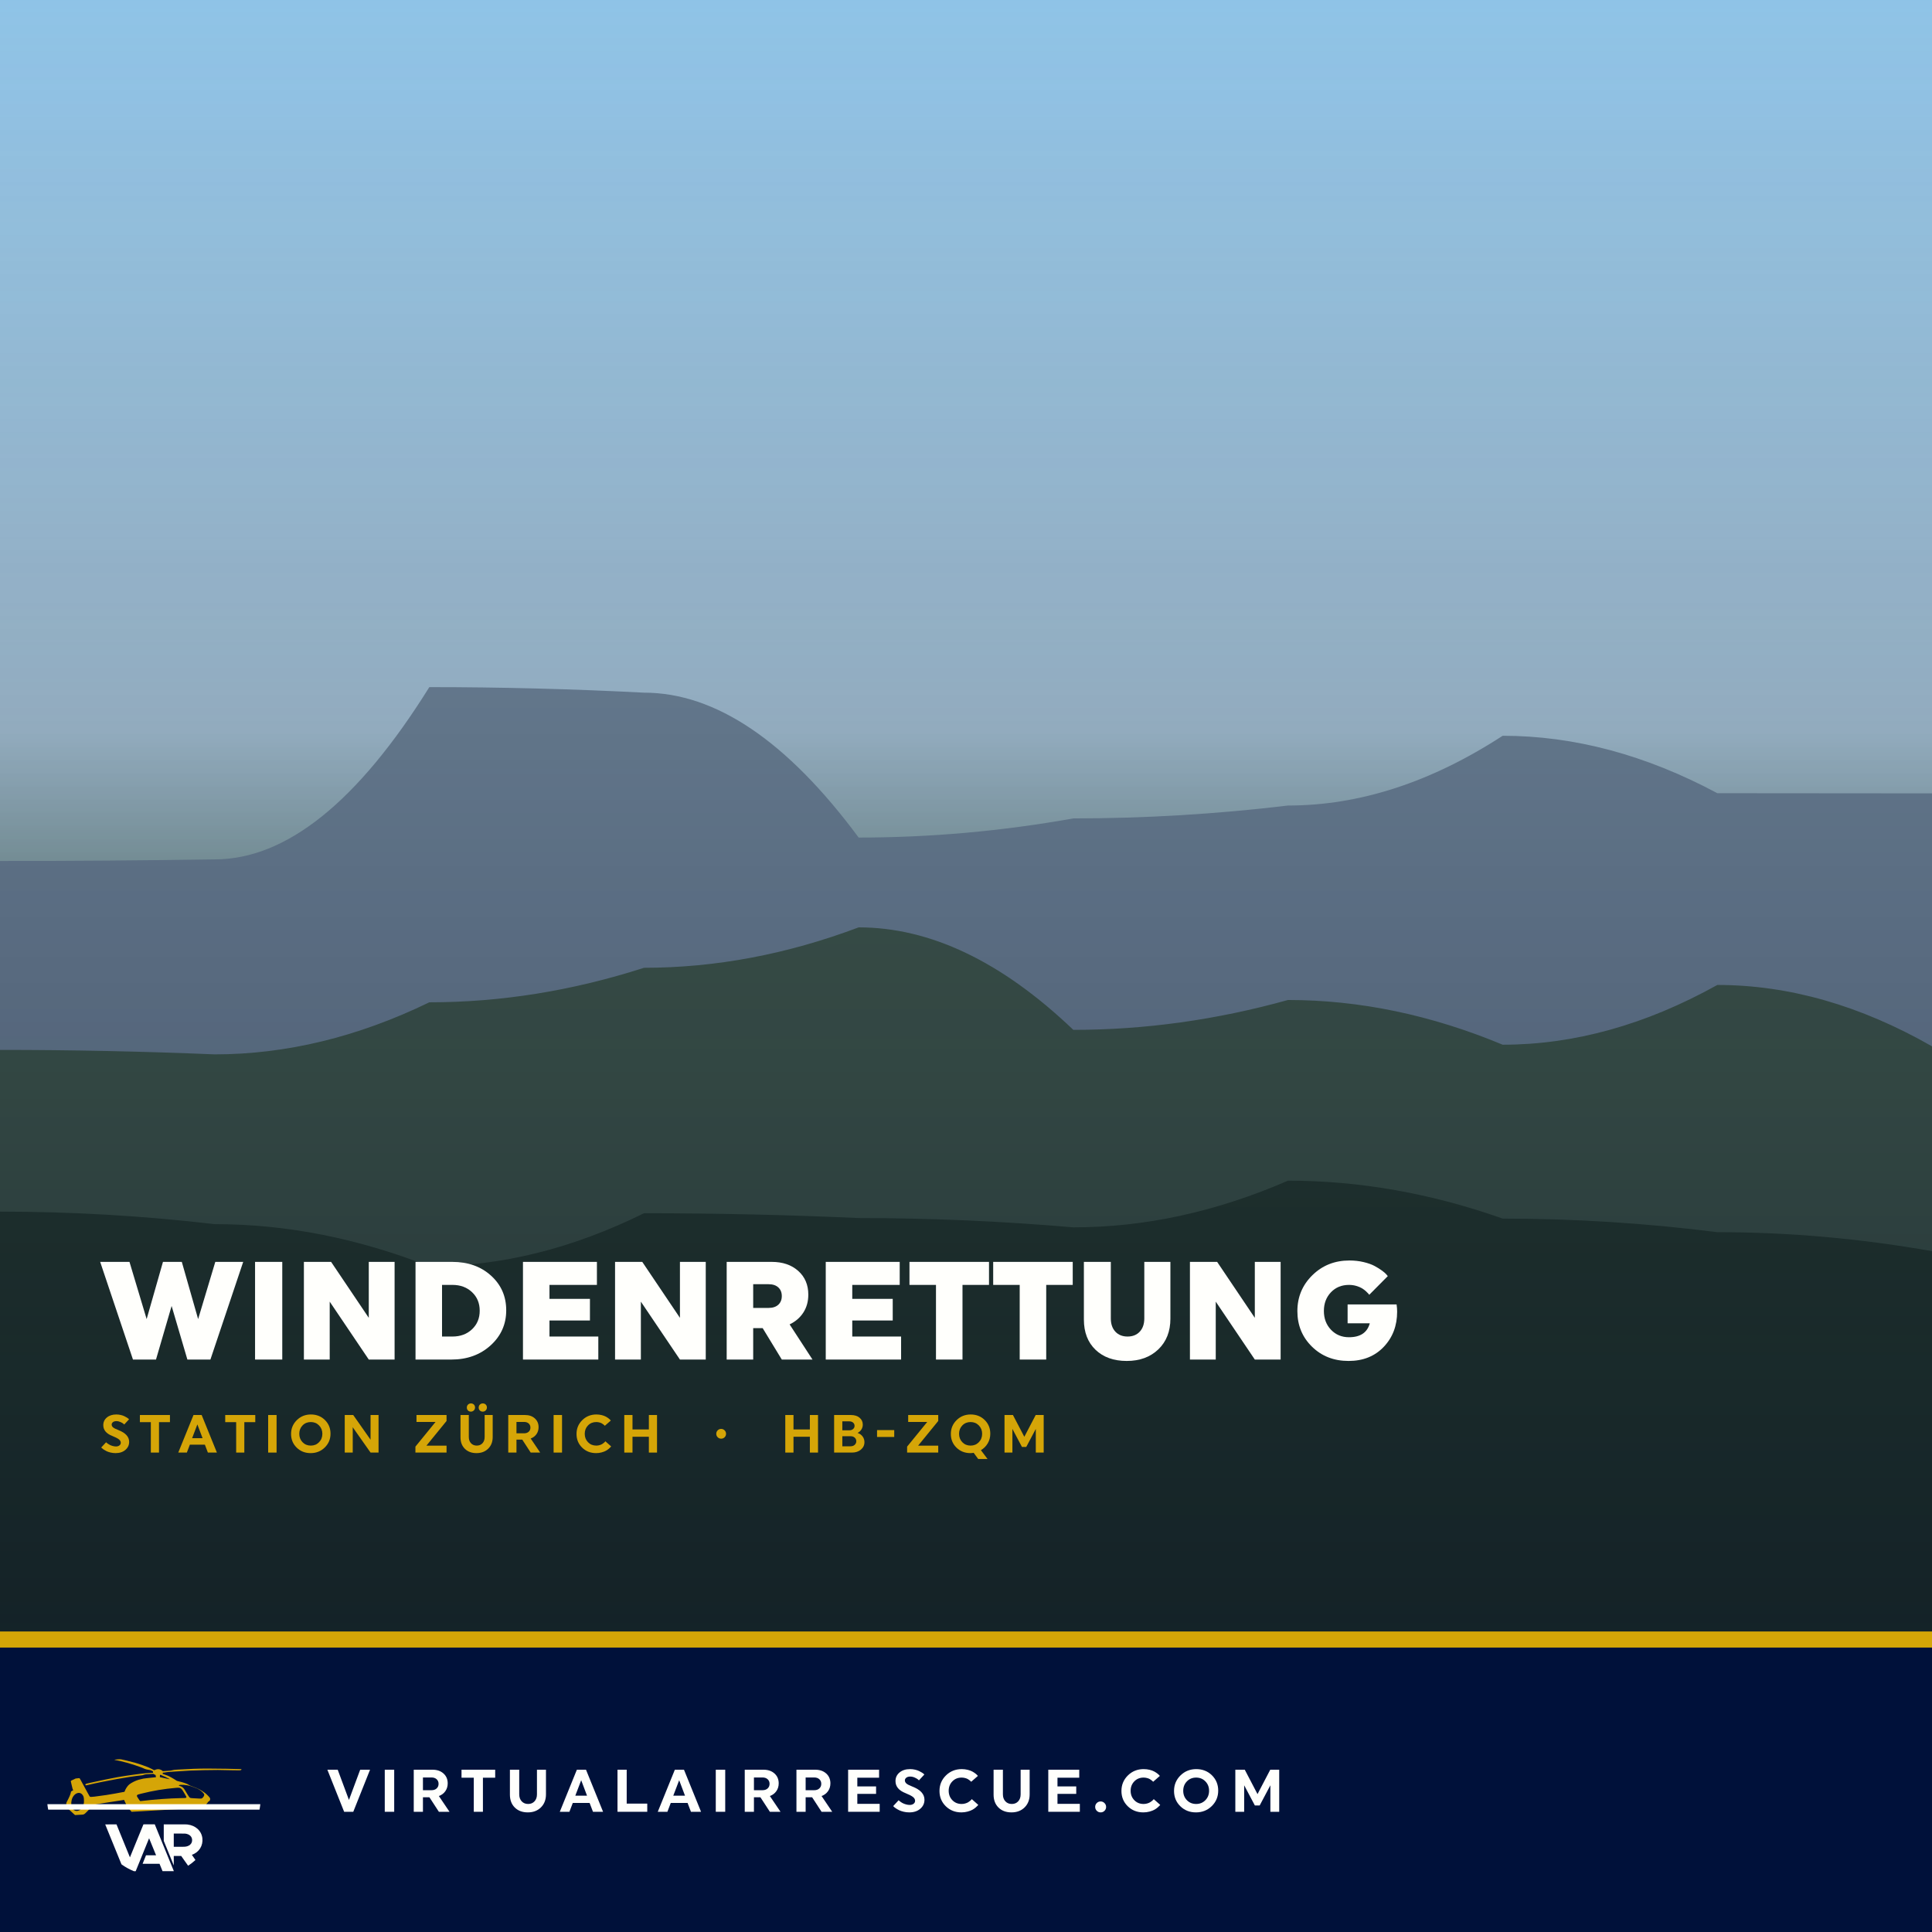
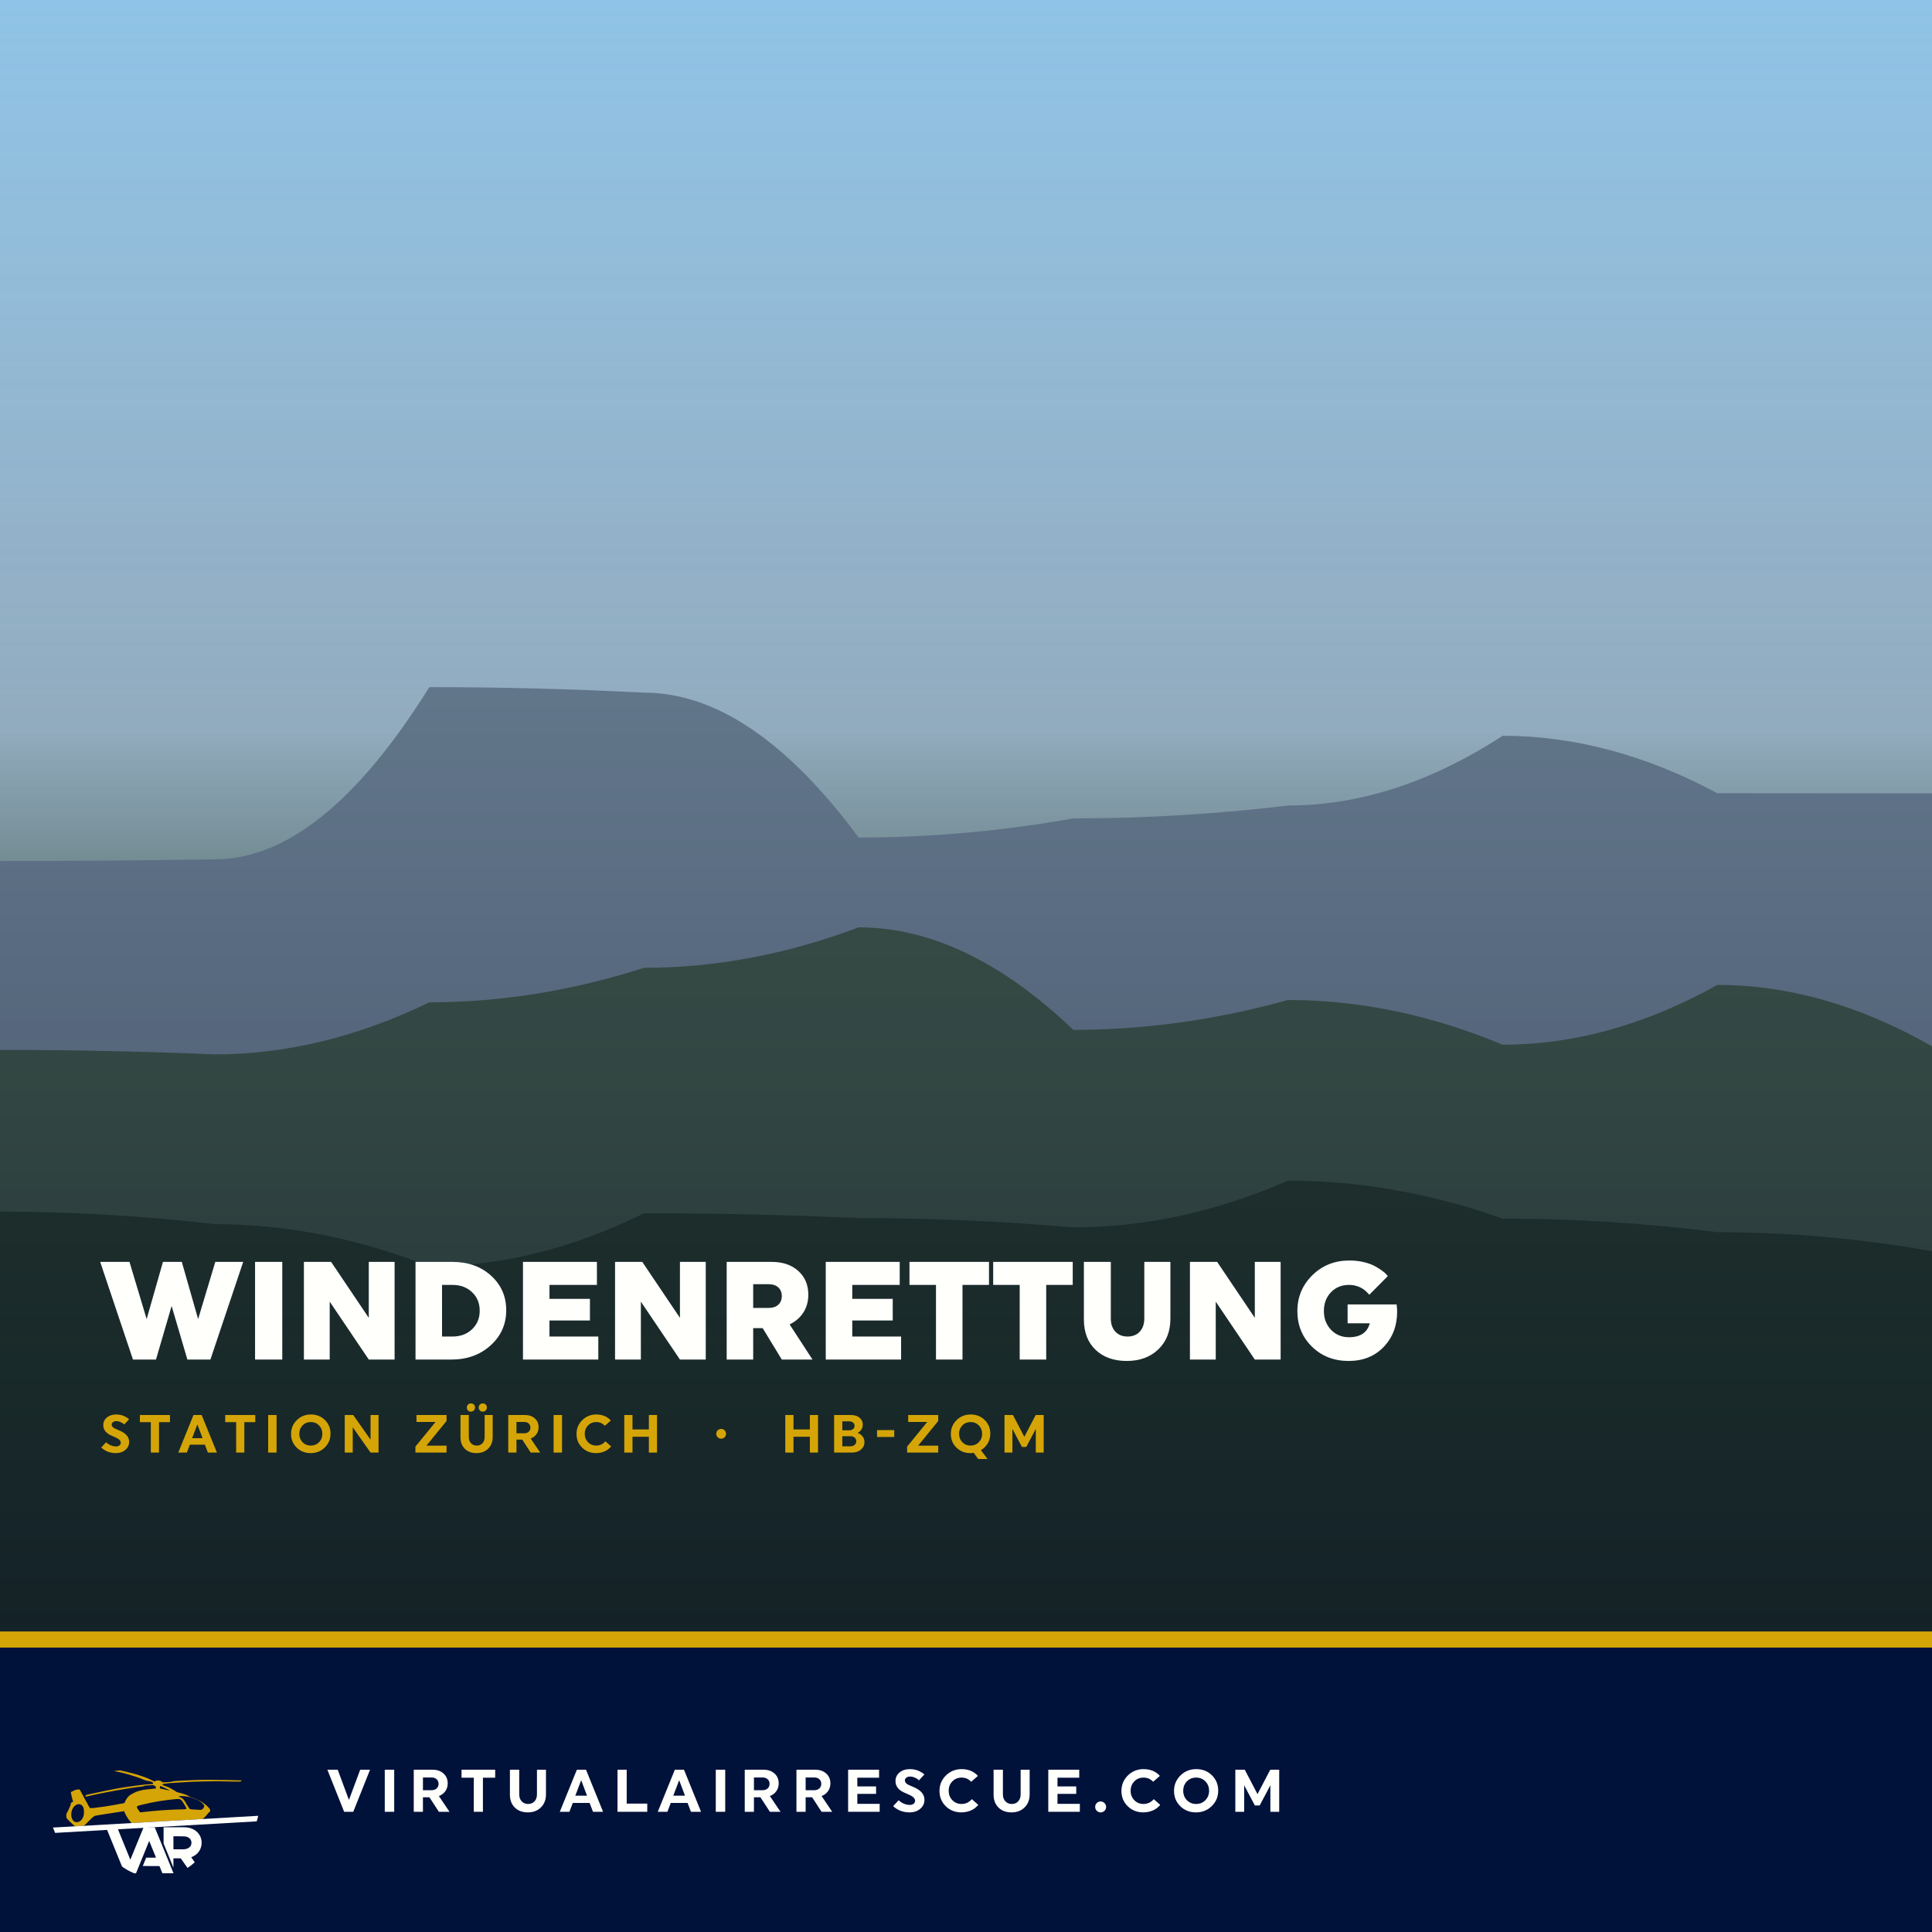
<svg xmlns="http://www.w3.org/2000/svg" viewBox="0 0 1080 1080" width="1080" height="1080">
  <defs>
    <linearGradient id="sc4" x1="0" y1="0" x2="0" y2="1">
      <stop offset="0%" stop-color="#8FC4E8" />
      <stop offset="38%" stop-color="#BBD9EC" />
      <stop offset="58%" stop-color="#5F7F63" />
      <stop offset="78%" stop-color="#3C5A45" />
      <stop offset="100%" stop-color="#243A2C" />
    </linearGradient>
  </defs>
  <rect width="1080" height="1080" fill="url(#sc4)" />
  <path d="M0,1080 L0,481.3 Q60.0,481.3 120.0,480.4 Q180.0,480.4 240.0,384.1 Q300.0,384.1 360.0,387.2 Q420.0,387.2 480.0,468.2 Q540.0,468.2 600.0,457.5 Q660.0,457.5 720.0,450.3 Q780.0,450.3 840.0,411.3 Q900.0,411.3 960.0,443.4 Q1020.0,443.4 1080.0,443.5 L1080,1080 Z" fill="#7C93A8" />
  <path d="M0,1080 L0,586.9 Q60.0,586.9 120.0,589.4 Q180.0,589.4 240.0,560.3 Q300.0,560.3 360.0,541.0 Q420.0,541.0 480.0,518.4 Q540.0,518.4 600.0,575.7 Q660.0,575.7 720.0,559.0 Q780.0,559.0 840.0,584.0 Q900.0,584.0 960.0,550.6 Q1020.0,550.6 1080.0,584.9 L1080,1080 Z" fill="#4A6455" />
  <path d="M0,1080 L0,677.3 Q60.0,677.3 120.0,684.3 Q180.0,684.3 240.0,707.9 Q300.0,707.9 360.0,678.2 Q420.0,678.2 480.0,680.9 Q540.0,680.9 600.0,686.1 Q660.0,686.1 720.0,660.0 Q780.0,660.0 840.0,681.2 Q900.0,681.2 960.0,688.8 Q1020.0,688.8 1080.0,699.4 L1080,1080 Z" fill="#2E4536" />
  <defs>
    <linearGradient id="sh5" x1="0" y1="0" x2="0" y2="1">
      <stop offset="0%" stop-color="#00081C" stop-opacity="0" />
      <stop offset="55%" stop-color="#00081C" stop-opacity="0.32" />
      <stop offset="100%" stop-color="#00081C" stop-opacity="0.7" />
    </linearGradient>
  </defs>
  <rect width="1080" height="1080" fill="url(#sh5)" />
  <g fill="#FFFFFC" transform="translate(56.0,760.0)">
    <path transform="translate(0.00,0) scale(0.078,-0.078)" d="M235.0 0.0 0.0 700.0H210.0L333.0 290.0L450.0 700.0H585.0L702.0 290.0L825.0 700.0H1025.0L790.0 0.0H625.0L512.0 384.0L400.0 0.0Z" />
    <path transform="translate(80.73,0) scale(0.078,-0.078)" d="M75.0 0.0V700.0H270.0V0.0Z" />
    <path transform="translate(108.42,0) scale(0.078,-0.078)" d="M535.0 0.0 255.0 415.0V0.0H70.0V700.0H265.0L535.0 299.0V700.0H720.0V0.0Z" />
    <path transform="translate(170.82,0) scale(0.078,-0.078)" d="M70.0 0.0V700.0H333.0Q502.0 700.0 611.0 601.5Q720.0 503.0 720.0 353.0Q720.0 203.0 608.0 101.5Q496.0 0.0 327.0 0.0ZM335.0 535.0H260.0V165.0H335.0Q420.0 165.0 475.0 217.0Q530.0 269.0 530.0 350.0Q530.0 431.0 475.0 483.0Q420.0 535.0 335.0 535.0Z" />
    <path transform="translate(230.88,0) scale(0.078,-0.078)" d="M610.0 0.0H70.0V700.0H600.0V535.0H260.0V435.0H550.0V280.0H260.0V165.0H610.0Z" />
    <path transform="translate(282.36,0) scale(0.078,-0.078)" d="M535.0 0.0 255.0 415.0V0.0H70.0V700.0H265.0L535.0 299.0V700.0H720.0V0.0Z" />
    <path transform="translate(344.76,0) scale(0.078,-0.078)" d="M70.0 0.0V700.0H393.0Q510.0 700.0 582.5 635.5Q655.0 571.0 655.0 465.0Q655.0 392.0 619.5 337.0Q584.0 282.0 521.0 252.0L685.0 0.0H465.0L328.0 225.0H260.0V0.0ZM370.0 540.0H260.0V370.0H370.0Q415.0 370.0 440.0 393.0Q465.0 416.0 465.0 455.0Q465.0 494.0 440.0 517.0Q415.0 540.0 370.0 540.0Z" />
    <path transform="translate(400.14,0) scale(0.078,-0.078)" d="M610.0 0.0H70.0V700.0H600.0V535.0H260.0V435.0H550.0V280.0H260.0V165.0H610.0Z" />
    <path transform="translate(451.62,0) scale(0.078,-0.078)" d="M580.0 535.0H390.0V0.0H200.0V535.0H10.0V700.0H580.0Z" />
    <path transform="translate(498.42,0) scale(0.078,-0.078)" d="M580.0 535.0H390.0V0.0H200.0V535.0H10.0V700.0H580.0Z" />
    <path transform="translate(545.22,0) scale(0.078,-0.078)" d="M493.0 700.0H680.0V293.0Q680.0 156.0 593.5 73.0Q507.0 -10.0 367.0 -10.0Q227.0 -10.0 143.5 70.0Q60.0 150.0 60.0 287.0V700.0H253.0V295.0Q253.0 235.0 285.5 200.0Q318.0 165.0 373.0 165.0Q428.0 165.0 460.5 200.0Q493.0 235.0 493.0 295.0Z" />
    <path transform="translate(603.72,0) scale(0.078,-0.078)" d="M535.0 0.0 255.0 415.0V0.0H70.0V700.0H265.0L535.0 299.0V700.0H720.0V0.0Z" />
    <path transform="translate(666.12,0) scale(0.078,-0.078)" d="M400.0 395.0H751.0Q755.0 368.0 755.0 343.0Q755.0 192.0 659.0 91.0Q563.0 -10.0 407.0 -10.0Q249.0 -10.0 144.5 92.5Q40.0 195.0 40.0 347.0Q40.0 499.0 147.5 604.5Q255.0 710.0 413.0 710.0Q467.0 710.0 515.0 698.5Q563.0 687.0 593.5 670.5Q624.0 654.0 646.5 637.5Q669.0 621.0 678.0 610.0L688.0 598.0L555.0 464.0Q553.0 467.0 549.5 471.5Q546.0 476.0 532.5 488.5Q519.0 501.0 503.5 510.5Q488.0 520.0 463.0 527.5Q438.0 535.0 410.0 535.0Q331.0 535.0 280.5 482.0Q230.0 429.0 230.0 348.0Q230.0 267.0 281.0 213.5Q332.0 160.0 410.0 160.0Q532.0 160.0 559.0 260.0H400.0Z" />
  </g>
  <g fill="#D5A507" transform="translate(56.0,812.0)">
    <path transform="translate(0.00,0) scale(0.03,-0.03)" d="M340.0 419.0Q540.0 341.0 540.0 200.0Q540.0 110.0 470.0 50.0Q400.0 -10.0 287.0 -10.0Q238.0 -10.0 192.5 1.0Q147.0 12.0 117.0 27.0Q87.0 42.0 64.0 57.5Q41.0 73.0 30.0 84.0L20.0 95.0L110.0 192.0Q113.0 189.0 119.0 183.5Q125.0 178.0 144.0 164.5Q163.0 151.0 183.5 141.0Q204.0 131.0 234.5 122.5Q265.0 114.0 295.0 114.0Q334.0 114.0 359.0 133.5Q384.0 153.0 384.0 183.0Q384.0 218.0 350.0 245.5Q316.0 273.0 225.0 310.0Q58.0 375.0 58.0 511.0Q58.0 598.0 125.0 654.0Q192.0 710.0 301.0 710.0Q344.0 710.0 384.0 700.5Q424.0 691.0 450.5 678.0Q477.0 665.0 498.0 652.0Q519.0 639.0 528.0 630.0L538.0 620.0L448.0 523.0Q441.0 530.0 429.0 540.5Q417.0 551.0 379.5 568.5Q342.0 586.0 303.0 586.0Q261.0 586.0 237.5 567.0Q214.0 548.0 214.0 523.0Q214.0 492.0 240.5 469.5Q267.0 447.0 340.0 419.0Z" />
    <path transform="translate(21.75,0) scale(0.03,-0.03)" d="M575.0 567.0H371.0V0.0H219.0V567.0H15.0V700.0H575.0Z" />
    <path transform="translate(43.65,0) scale(0.03,-0.03)" d="M356.0 525.0 258.0 268.0H453.0ZM436.0 700.0 720.0 0.0H552.0L496.0 147.0H216.0L160.0 0.0H0.0L284.0 700.0Z" />
    <path transform="translate(69.45,0) scale(0.03,-0.03)" d="M575.0 567.0H371.0V0.0H219.0V567.0H15.0V700.0H575.0Z" />
    <path transform="translate(91.35,0) scale(0.03,-0.03)" d="M85.0 0.0V700.0H242.0V0.0Z" />
    <path transform="translate(105.36,0) scale(0.03,-0.03)" d="M413.0 130.0Q505.0 130.0 566.5 193.0Q628.0 256.0 628.0 350.0Q628.0 443.0 566.5 506.0Q505.0 569.0 413.0 569.0Q320.0 569.0 259.0 506.0Q198.0 443.0 198.0 350.0Q198.0 256.0 259.0 193.0Q320.0 130.0 413.0 130.0ZM152.0 604.5Q259.0 710.0 415.0 710.0Q571.0 710.0 675.5 607.0Q780.0 504.0 780.0 352.0Q780.0 200.0 673.0 95.0Q566.0 -10.0 410.0 -10.0Q254.0 -10.0 149.5 92.5Q45.0 195.0 45.0 347.0Q45.0 499.0 152.0 604.5Z" />
    <path transform="translate(134.31,0) scale(0.03,-0.03)" d="M561.0 0.0 229.0 472.0V0.0H80.0V700.0H238.0L561.0 240.0V700.0H710.0V0.0Z" />
    <path transform="translate(174.72,0) scale(0.03,-0.03)" d="M630.0 0.0H50.0V111.0L425.0 571.0H70.0V700.0H630.0V589.0L255.0 129.0H630.0Z" />
    <path transform="translate(199.32,0) scale(0.03,-0.03)" d="M520.0 700.0H670.0V290.0Q670.0 156.0 586.0 73.0Q502.0 -10.0 368.0 -10.0Q233.0 -10.0 151.5 70.5Q70.0 151.0 70.0 285.0V700.0H225.0V290.0Q225.0 218.0 266.0 174.0Q307.0 130.0 373.0 130.0Q439.0 130.0 479.5 174.0Q520.0 218.0 520.0 290.0ZM562.0 840.0Q562.0 808.0 539.5 785.5Q517.0 763.0 485.0 763.0Q452.0 763.0 430.5 784.5Q409.0 806.0 409.0 839.0Q409.0 872.0 431.0 894.0Q453.0 916.0 486.0 916.0Q519.0 916.0 540.5 894.5Q562.0 873.0 562.0 840.0ZM341.0 840.0Q341.0 808.0 318.5 785.5Q296.0 763.0 264.0 763.0Q231.0 763.0 209.5 784.5Q188.0 806.0 188.0 839.0Q188.0 872.0 210.0 894.0Q232.0 916.0 265.0 916.0Q298.0 916.0 319.5 894.5Q341.0 873.0 341.0 840.0Z" />
    <path transform="translate(225.72,0) scale(0.03,-0.03)" d="M374.0 571.0H233.0V359.0H374.0Q429.0 359.0 461.0 388.5Q493.0 418.0 493.0 465.0Q493.0 512.0 461.0 541.5Q429.0 571.0 374.0 571.0ZM80.0 0.0V700.0H393.0Q505.0 700.0 575.0 637.0Q645.0 574.0 645.0 473.0Q645.0 399.0 605.5 343.0Q566.0 287.0 498.0 262.0L675.0 0.0H498.0L341.0 241.0H233.0V0.0Z" />
    <path transform="translate(250.92,0) scale(0.03,-0.03)" d="M85.0 0.0V700.0H242.0V0.0Z" />
    <path transform="translate(264.93,0) scale(0.03,-0.03)" d="M415.0 710.0Q467.0 710.0 513.5 698.5Q560.0 687.0 590.0 670.5Q620.0 654.0 642.0 637.0Q664.0 620.0 674.0 608.0L684.0 597.0L572.0 499.0Q570.0 502.0 566.0 506.5Q562.0 511.0 547.0 523.0Q532.0 535.0 515.5 544.5Q499.0 554.0 471.0 561.5Q443.0 569.0 413.0 569.0Q320.0 569.0 259.0 506.0Q198.0 443.0 198.0 350.0Q198.0 256.0 259.0 193.0Q320.0 130.0 413.0 130.0Q445.0 130.0 474.0 138.5Q503.0 147.0 522.0 158.5Q541.0 170.0 555.0 182.0Q569.0 194.0 576.0 202.0L582.0 211.0L690.0 115.0Q686.0 110.0 679.0 101.5Q672.0 93.0 647.0 71.5Q622.0 50.0 592.0 33.5Q562.0 17.0 513.0 3.5Q464.0 -10.0 410.0 -10.0Q254.0 -10.0 149.5 92.5Q45.0 195.0 45.0 347.0Q45.0 499.0 152.0 604.5Q259.0 710.0 415.0 710.0Z" />
    <path transform="translate(290.58,0) scale(0.03,-0.03)" d="M538.0 0.0V295.0H233.0V0.0H80.0V700.0H233.0V431.0H538.0V700.0H690.0V0.0Z" />
    <path transform="translate(342.90,0) scale(0.03,-0.03)" d="M141.0 441.0Q178.0 441.0 205.0 414.5Q232.0 388.0 232.0 350.0Q232.0 312.0 205.5 285.5Q179.0 259.0 141.0 259.0Q103.0 259.0 76.5 285.5Q50.0 312.0 50.0 350.0Q50.0 388.0 76.5 414.5Q103.0 441.0 141.0 441.0Z" />
    <path transform="translate(380.58,0) scale(0.03,-0.03)" d="M538.0 0.0V295.0H233.0V0.0H80.0V700.0H233.0V431.0H538.0V700.0H690.0V0.0Z" />
    <path transform="translate(407.88,0) scale(0.03,-0.03)" d="M233.0 415.0H361.0Q407.0 415.0 434.0 439.0Q461.0 463.0 461.0 498.0Q461.0 534.0 434.0 558.0Q407.0 582.0 361.0 582.0H233.0ZM80.0 700.0H394.0Q493.0 700.0 553.5 650.0Q614.0 600.0 614.0 521.0Q614.0 471.0 588.5 430.5Q563.0 390.0 517.0 366.0Q577.0 346.0 611.0 300.0Q645.0 254.0 645.0 194.0Q645.0 111.0 579.5 55.5Q514.0 0.0 412.0 0.0H80.0ZM233.0 305.0V117.0H384.0Q434.0 117.0 463.5 144.5Q493.0 172.0 493.0 212.0Q493.0 252.0 463.5 278.5Q434.0 305.0 384.0 305.0Z" />
    <path transform="translate(432.78,0) scale(0.03,-0.03)" d="M370.0 291.0H50.0V419.0H370.0Z" />
    <path transform="translate(449.58,0) scale(0.03,-0.03)" d="M630.0 0.0H50.0V111.0L425.0 571.0H70.0V700.0H630.0V589.0L255.0 129.0H630.0Z" />
    <path transform="translate(474.18,0) scale(0.03,-0.03)" d="M413.0 130.0Q505.0 130.0 566.5 193.0Q628.0 256.0 628.0 350.0Q628.0 443.0 566.5 506.0Q505.0 569.0 413.0 569.0Q320.0 569.0 259.0 506.0Q198.0 443.0 198.0 350.0Q198.0 256.0 259.0 193.0Q320.0 130.0 413.0 130.0ZM780.0 352.0Q780.0 254.0 733.0 173.0Q686.0 92.0 605.0 45.0L729.0 -120.0H555.0L470.0 -4.0Q442.0 -10.0 410.0 -10.0Q254.0 -10.0 149.5 92.5Q45.0 195.0 45.0 347.0Q45.0 499.0 152.0 604.5Q259.0 710.0 415.0 710.0Q571.0 710.0 675.5 607.0Q780.0 504.0 780.0 352.0Z" />
    <path transform="translate(503.13,0) scale(0.03,-0.03)" d="M405.0 105.0 227.0 441.0V0.0H80.0V700.0H237.0L449.0 294.0L661.0 700.0H810.0V0.0H663.0V441.0L485.0 105.0Z" />
  </g>
  <rect x="0" y="912" width="1080" height="168" fill="#00113A" />
  <rect x="0" y="912" width="1080" height="9" fill="#D5A507" />
  <g transform="translate(26,941.04) scale(0.23438)">
    <defs>
      <clipPath id="n1b6">
        <circle cx="256" cy="256" r="256" />
      </clipPath>
    </defs>
    <g clip-path="url(#n1b6)">
      <circle cx="256" cy="256" r="256" fill="#00113A" />
-       <g fill="#D5A507" transform="translate(47.00,180.87) scale(0.418)">
+       <g fill="#D5A507" transform="translate(47.00,207.72) scale(0.418)">
        <path d="M35.7 305.27C27.86 297.99 20 290.67 18.23 289.02C12.94 284.07 7.26 277.76 2.59 271.63C1.3 269.94 1.3 269.94 0.67 259.67C0.04 249.4 0.04 249.4 3.21 243.43C17.85 215.93 25.31 198.26 26.9 187.33C27.45 183.58 26.65 184.36 34.25 180.13C39.92 176.97 39.91 176.98 39.91 175.49C39.91 173.85 39.02 172.61 37.83 172.6C37.11 172.6 37.81 175.22 31.69 149.81C26.64 128.87 26.11 126.2 26.67 124.15C27.12 122.49 32.62 119.37 41.13 115.95C46.53 113.78 47.49 113.3 48.58 112.26C50.67 110.26 58.97 108.69 71.24 107.99C77.19 107.64 74.98 104.81 89.29 131.15C96.15 143.79 105.73 161.29 110.57 170.04C115.41 178.79 120.75 188.62 122.44 191.88C129.48 205.52 134.23 213.21 136.29 214.34C139.72 216.22 170.18 212.83 229.23 204.01C250.02 200.91 306.75 190.88 330.23 186.17C332.66 185.68 332.66 185.68 333.54 183.12C338.5 168.63 350.1 151.3 360.17 143.32C372.8 133.3 397.13 121.34 414.41 116.63C435.84 110.79 444.66 109.17 464.81 107.34C479.81 105.98 511.76 102.62 512.05 102.38C512.08 102.36 511.65 99.49 511.1 96.01C510.1 89.68 510.1 89.68 506.87 88.58C502.65 87.13 501 86.26 499.45 84.67C498.18 83.37 498.18 83.37 487.88 83.75C459.05 84.82 451.08 85.73 441.9 89.01C435.4 91.33 435.45 91.31 428.8 91.97C362.81 98.45 214.12 125.11 126.21 146.21C111.13 149.83 109.91 149.82 109.35 146.09C108.62 141.18 110.96 140.04 130.7 135.68C199.78 120.43 262.82 107.4 294.63 101.81C336.98 94.36 431.41 81.22 452.54 79.84C455.13 79.67 462.05 79.18 467.91 78.75C473.77 78.33 480.74 77.91 483.41 77.82C496.02 77.41 495.76 77.44 495.55 76.49C495.44 76.03 495.28 74.08 495.18 72.17C495.01 68.69 495.01 68.69 493.75 68.38C493.06 68.2 491.24 67.34 489.71 66.47C482.4 62.32 482.87 62.48 475.05 61.23C461.69 59.09 454.17 57.41 449.82 55.59C448.42 55 444.91 53.47 442.02 52.19C431.61 47.57 418.28 42.66 392.8 34.08C364.87 24.67 339.59 17.5 311.76 11.09C299.95 8.37 299.99 8.38 290.21 6.6C279.38 4.63 274.04 3.36 274.55 2.87C275.14 2.3 289.73 0.65 297.88 0.23C311.16 -0.46 311.55 -0.4 341.15 6.74C389.7 18.46 402.15 22.04 437.97 34.58C462.99 43.33 472.02 47.05 486.52 54.55C489.7 56.2 494.13 58.47 496.36 59.59C498.58 60.72 500.74 61.86 501.14 62.13C501.87 62.62 501.89 62.62 504.82 61.38C519.4 55.23 529.43 55.03 540.79 60.69C546.35 63.46 548.17 64.78 548.98 66.6C549.58 67.97 555.31 67.94 575.92 66.45C598.39 64.83 598.39 64.83 607.34 62.29C614.29 60.32 614.14 60.33 639.56 58.79C703.41 54.93 756.26 53.13 806.36 53.13C858.12 53.13 977.54 55.09 996.82 56.26C1000.43 56.48 1001.17 58.14 998.71 60.49C995.29 63.76 991.43 63.94 948.73 62.85C873.08 60.91 856.08 60.83 788.97 62.17C722.22 63.5 694.67 64.8 620.01 70.11C613.86 70.55 607 70.98 604.77 71.07C591.89 71.59 573.5 73.35 567.47 74.64C561.97 75.82 561.32 75.9 556.36 76.04C551.11 76.19 551.11 76.19 550.94 78.75C550.84 80.16 550.57 81.77 550.34 82.33C550.01 83.11 549.99 83.38 550.24 83.47C550.42 83.53 553.42 84.55 556.9 85.72C560.39 86.9 566.25 88.96 569.93 90.32C573.61 91.67 576.74 92.77 576.89 92.77C580.14 92.77 614.7 111.79 625.81 119.69C630.93 123.34 630.93 123.34 636.87 124.75C672.02 133.12 689.95 139.38 701.29 147.24C705.18 149.93 705.18 149.93 720.24 155.31C752.95 166.98 765.35 173.35 790.99 191.66C799.5 197.73 816.67 214.97 819.64 220.42C823.42 227.36 820.75 237.21 814.42 239.63C811.9 240.59 812.26 240.2 804.25 250.61C795.46 262.02 780.6 276.24 776.87 276.82C775.66 277 373.53 299.94 373.25 299.84C371.87 299.33 359.32 284.34 355.46 278.59C344.66 262.51 338.75 252.16 334.39 241.69C332.21 236.45 330.36 232.1 330.28 232.02C329.97 231.71 213.68 249.73 187.97 254.08C164.08 258.12 163.13 258.35 158.5 261.43C151.54 266.06 146.73 270.44 129.11 288.18C98.73 318.77 105.03 315.29 77.25 316.85C63.91 317.61 52.31 318.29 51.48 318.37C49.96 318.52 49.96 318.52 35.7 305.27ZM65.16 294.35C83.73 291.12 97.51 273.39 100.91 248.38C101.38 244.97 101.37 230.17 100.9 226C99.56 213.99 98.8 211.61 94.02 204.55C76.64 178.83 40.43 194.92 31.18 232.47C22.2 268.91 38.7 298.96 65.16 294.35ZM426.51 238.42C508.82 228.76 585.47 223.14 652.64 221.81C692.24 221.03 690.56 222.48 677.71 200.11C656.08 162.43 653.86 160.82 626.75 163.14C557.73 169.02 495.94 179.34 427.86 196.36C408.78 201.13 406.7 201.91 404.56 205.13C401.84 209.25 402.31 210.47 412.79 226.27C421.54 239.45 421.09 239.05 426.51 238.42ZM771.34 224.12C780.47 221.3 789.76 206.88 786.96 199.86C783.31 190.7 764.16 174.62 748.38 167.48C741.64 164.43 718.63 155.97 707.64 152.51C687.74 146.23 651.12 143.59 643.34 147.88C640.63 149.37 642.43 150.74 649.96 152.91C662.3 156.47 670.56 163.87 679.03 178.98C687.23 193.6 699.29 212.89 702.16 215.99C707.1 221.32 707.66 221.47 727.59 222.62C764.71 224.76 768.81 224.9 771.34 224.12ZM591.15 114.24C591.15 114.08 588 112.11 584.82 110.28C578.3 106.55 556.35 96.34 545.07 91.8C543.08 91 540.82 89.97 540.03 89.52C537.82 88.26 535.19 88.74 534.96 90.44C534.72 92.22 534.14 101.92 534.27 102.04C534.33 102.09 541.55 103.67 550.3 105.55C559.05 107.43 571.61 110.17 578.21 111.63C589.8 114.19 591.15 114.47 591.15 114.24Z" fill-rule="evenodd" />
      </g>
-       <rect x="0" y="288" width="512" height="13" fill="#FFFFFC" />
-       <g fill="#FFFFFC" transform="translate(140.00,336.07) scale(0.232)">
+       <g transform="translate(256,330) rotate(-3.275)">
+         <rect x="-614.4" y="0" width="1228.8" height="13" fill="#FFFFFC" />
+       </g>
+       <g fill="#FFFFFC" transform="translate(142.00,343.03) scale(0.228)">
        <path d="M289.74 479.69C249.1 462.82 211.02 441.92 174.82 416.64C167.25 411.34 167.25 411.34 166.37 409.23C162.93 400.93 0.18 1.51 0.07 1.11C-0.06 0.62 2.84 0.59 58.01 0.59L116.09 0.59L185.06 170.03C222.99 263.22 254.1 339.51 254.19 339.56C254.28 339.61 285.4 263.37 323.34 170.12C384.28 20.39 392.41 0.59 392.96 0.59C393.29 0.59 393.7 0.46 393.87 0.29C394.06 0.1 413.57 0.02 451.79 0.07L509.42 0.15L544.76 86.85C564.2 134.53 608.31 242.75 642.78 327.34C677.26 411.92 705.52 481.23 705.59 481.35C705.67 481.47 679.54 481.57 647.54 481.57L589.35 481.57L573.97 443.75L558.58 405.93L471.57 405.85C423.71 405.81 384.55 405.68 384.54 405.56C384.54 405.44 392.39 385.74 402 361.78L419.45 318.23L471.2 318.41C515.7 318.56 522.93 318.53 522.79 318.17C522.7 317.94 506.67 278.74 487.17 231.05C467.67 183.37 451.59 144.02 451.43 143.62C451.18 142.97 450.83 143.66 448.49 149.51C443.95 160.87 401.02 266.69 388.38 297.7C381.77 313.92 368.25 347.1 358.35 371.42C348.45 395.75 334.26 430.59 326.81 448.84L313.26 482.01L304.45 482.08C295.64 482.14 295.64 482.14 289.74 479.69ZM816.71 375.56L781.33 325.28L743.07 325.27L704.81 325.27L704.73 373.84L704.66 422.41L653.27 296.34L601.89 170.27L601.89 85.28L601.89 0.29L714.76 0.3C833.83 0.3 832.21 0.29 844 1.6C928.95 11.07 989.75 66.44 998.79 142.58C1007.87 219.03 965.21 287.28 892.44 312.78C891.58 313.08 890.89 313.43 890.89 313.56C890.89 313.69 899.25 325.68 909.48 340.21C925.33 362.72 928.01 366.68 927.69 367.07C925.15 370.14 900.18 391.1 887.5 400.82C876.27 409.42 854.38 424.97 852.46 425.7C852.24 425.79 838.37 406.35 816.71 375.56ZM814.95 230.6C864.01 227.69 894.92 200 893.44 160.28C892.13 125.15 865.53 100.73 822.91 95.56C816.39 94.77 809.35 94.67 758.26 94.67L704.81 94.66L704.81 162.78L704.81 230.91L757.37 230.9C789.22 230.9 811.91 230.78 814.95 230.6Z" fill-rule="evenodd" />
      </g>
    </g>
  </g>
  <g fill="#FFFFFC" transform="translate(183.0,1012.8)">
    <path transform="translate(0.00,0) scale(0.0336,-0.0336)" d="M279.0 0.0 0.0 700.0H172.0L359.0 197.0L546.0 700.0H710.0L431.0 0.0Z" />
    <path transform="translate(29.23,0) scale(0.0336,-0.0336)" d="M85.0 0.0V700.0H242.0V0.0Z" />
    <path transform="translate(45.60,0) scale(0.0336,-0.0336)" d="M374.0 571.0H233.0V359.0H374.0Q429.0 359.0 461.0 388.5Q493.0 418.0 493.0 465.0Q493.0 512.0 461.0 541.5Q429.0 571.0 374.0 571.0ZM80.0 0.0V700.0H393.0Q505.0 700.0 575.0 637.0Q645.0 574.0 645.0 473.0Q645.0 399.0 605.5 343.0Q566.0 287.0 498.0 262.0L675.0 0.0H498.0L341.0 241.0H233.0V0.0Z" />
    <path transform="translate(74.49,0) scale(0.0336,-0.0336)" d="M575.0 567.0H371.0V0.0H219.0V567.0H15.0V700.0H575.0Z" />
    <path transform="translate(99.69,0) scale(0.0336,-0.0336)" d="M520.0 700.0H670.0V290.0Q670.0 156.0 586.0 73.0Q502.0 -10.0 368.0 -10.0Q233.0 -10.0 151.5 70.5Q70.0 151.0 70.0 285.0V700.0H225.0V290.0Q225.0 218.0 266.0 174.0Q307.0 130.0 373.0 130.0Q439.0 130.0 479.5 174.0Q520.0 218.0 520.0 290.0Z" />
    <path transform="translate(129.93,0) scale(0.0336,-0.0336)" d="M356.0 525.0 258.0 268.0H453.0ZM436.0 700.0 720.0 0.0H552.0L496.0 147.0H216.0L160.0 0.0H0.0L284.0 700.0Z" />
    <path transform="translate(159.50,0) scale(0.0336,-0.0336)" d="M575.0 0.0H80.0V700.0H233.0V136.0H575.0Z" />
    <path transform="translate(184.70,0) scale(0.0336,-0.0336)" d="M356.0 525.0 258.0 268.0H453.0ZM436.0 700.0 720.0 0.0H552.0L496.0 147.0H216.0L160.0 0.0H0.0L284.0 700.0Z" />
    <path transform="translate(214.27,0) scale(0.0336,-0.0336)" d="M85.0 0.0V700.0H242.0V0.0Z" />
    <path transform="translate(230.63,0) scale(0.0336,-0.0336)" d="M374.0 571.0H233.0V359.0H374.0Q429.0 359.0 461.0 388.5Q493.0 418.0 493.0 465.0Q493.0 512.0 461.0 541.5Q429.0 571.0 374.0 571.0ZM80.0 0.0V700.0H393.0Q505.0 700.0 575.0 637.0Q645.0 574.0 645.0 473.0Q645.0 399.0 605.5 343.0Q566.0 287.0 498.0 262.0L675.0 0.0H498.0L341.0 241.0H233.0V0.0Z" />
    <path transform="translate(259.53,0) scale(0.0336,-0.0336)" d="M374.0 571.0H233.0V359.0H374.0Q429.0 359.0 461.0 388.5Q493.0 418.0 493.0 465.0Q493.0 512.0 461.0 541.5Q429.0 571.0 374.0 571.0ZM80.0 0.0V700.0H393.0Q505.0 700.0 575.0 637.0Q645.0 574.0 645.0 473.0Q645.0 399.0 605.5 343.0Q566.0 287.0 498.0 262.0L675.0 0.0H498.0L341.0 241.0H233.0V0.0Z" />
    <path transform="translate(288.42,0) scale(0.0336,-0.0336)" d="M605.0 0.0H80.0V700.0H595.0V567.0H233.0V422.0H545.0V298.0H233.0V132.0H605.0Z" />
    <path transform="translate(315.64,0) scale(0.0336,-0.0336)" d="M340.0 419.0Q540.0 341.0 540.0 200.0Q540.0 110.0 470.0 50.0Q400.0 -10.0 287.0 -10.0Q238.0 -10.0 192.5 1.0Q147.0 12.0 117.0 27.0Q87.0 42.0 64.0 57.5Q41.0 73.0 30.0 84.0L20.0 95.0L110.0 192.0Q113.0 189.0 119.0 183.5Q125.0 178.0 144.0 164.5Q163.0 151.0 183.5 141.0Q204.0 131.0 234.5 122.5Q265.0 114.0 295.0 114.0Q334.0 114.0 359.0 133.5Q384.0 153.0 384.0 183.0Q384.0 218.0 350.0 245.5Q316.0 273.0 225.0 310.0Q58.0 375.0 58.0 511.0Q58.0 598.0 125.0 654.0Q192.0 710.0 301.0 710.0Q344.0 710.0 384.0 700.5Q424.0 691.0 450.5 678.0Q477.0 665.0 498.0 652.0Q519.0 639.0 528.0 630.0L538.0 620.0L448.0 523.0Q441.0 530.0 429.0 540.5Q417.0 551.0 379.5 568.5Q342.0 586.0 303.0 586.0Q261.0 586.0 237.5 567.0Q214.0 548.0 214.0 523.0Q214.0 492.0 240.5 469.5Q267.0 447.0 340.0 419.0Z" />
    <path transform="translate(340.67,0) scale(0.0336,-0.0336)" d="M415.0 710.0Q467.0 710.0 513.5 698.5Q560.0 687.0 590.0 670.5Q620.0 654.0 642.0 637.0Q664.0 620.0 674.0 608.0L684.0 597.0L572.0 499.0Q570.0 502.0 566.0 506.5Q562.0 511.0 547.0 523.0Q532.0 535.0 515.5 544.5Q499.0 554.0 471.0 561.5Q443.0 569.0 413.0 569.0Q320.0 569.0 259.0 506.0Q198.0 443.0 198.0 350.0Q198.0 256.0 259.0 193.0Q320.0 130.0 413.0 130.0Q445.0 130.0 474.0 138.5Q503.0 147.0 522.0 158.5Q541.0 170.0 555.0 182.0Q569.0 194.0 576.0 202.0L582.0 211.0L690.0 115.0Q686.0 110.0 679.0 101.5Q672.0 93.0 647.0 71.5Q622.0 50.0 592.0 33.5Q562.0 17.0 513.0 3.5Q464.0 -10.0 410.0 -10.0Q254.0 -10.0 149.5 92.5Q45.0 195.0 45.0 347.0Q45.0 499.0 152.0 604.5Q259.0 710.0 415.0 710.0Z" />
    <path transform="translate(370.07,0) scale(0.0336,-0.0336)" d="M520.0 700.0H670.0V290.0Q670.0 156.0 586.0 73.0Q502.0 -10.0 368.0 -10.0Q233.0 -10.0 151.5 70.5Q70.0 151.0 70.0 285.0V700.0H225.0V290.0Q225.0 218.0 266.0 174.0Q307.0 130.0 373.0 130.0Q439.0 130.0 479.5 174.0Q520.0 218.0 520.0 290.0Z" />
    <path transform="translate(400.31,0) scale(0.0336,-0.0336)" d="M605.0 0.0H80.0V700.0H595.0V567.0H233.0V422.0H545.0V298.0H233.0V132.0H605.0Z" />
    <path transform="translate(427.53,0) scale(0.0336,-0.0336)" d="M141.0 172.0Q178.0 172.0 205.0 145.0Q232.0 118.0 232.0 81.0Q232.0 43.0 205.5 16.5Q179.0 -10.0 141.0 -10.0Q103.0 -10.0 76.5 16.5Q50.0 43.0 50.0 81.0Q50.0 119.0 76.5 145.5Q103.0 172.0 141.0 172.0Z" />
    <path transform="translate(442.38,0) scale(0.0336,-0.0336)" d="M415.0 710.0Q467.0 710.0 513.5 698.5Q560.0 687.0 590.0 670.5Q620.0 654.0 642.0 637.0Q664.0 620.0 674.0 608.0L684.0 597.0L572.0 499.0Q570.0 502.0 566.0 506.5Q562.0 511.0 547.0 523.0Q532.0 535.0 515.5 544.5Q499.0 554.0 471.0 561.5Q443.0 569.0 413.0 569.0Q320.0 569.0 259.0 506.0Q198.0 443.0 198.0 350.0Q198.0 256.0 259.0 193.0Q320.0 130.0 413.0 130.0Q445.0 130.0 474.0 138.5Q503.0 147.0 522.0 158.5Q541.0 170.0 555.0 182.0Q569.0 194.0 576.0 202.0L582.0 211.0L690.0 115.0Q686.0 110.0 679.0 101.5Q672.0 93.0 647.0 71.5Q622.0 50.0 592.0 33.5Q562.0 17.0 513.0 3.5Q464.0 -10.0 410.0 -10.0Q254.0 -10.0 149.5 92.5Q45.0 195.0 45.0 347.0Q45.0 499.0 152.0 604.5Q259.0 710.0 415.0 710.0Z" />
    <path transform="translate(471.78,0) scale(0.0336,-0.0336)" d="M413.0 130.0Q505.0 130.0 566.5 193.0Q628.0 256.0 628.0 350.0Q628.0 443.0 566.5 506.0Q505.0 569.0 413.0 569.0Q320.0 569.0 259.0 506.0Q198.0 443.0 198.0 350.0Q198.0 256.0 259.0 193.0Q320.0 130.0 413.0 130.0ZM152.0 604.5Q259.0 710.0 415.0 710.0Q571.0 710.0 675.5 607.0Q780.0 504.0 780.0 352.0Q780.0 200.0 673.0 95.0Q566.0 -10.0 410.0 -10.0Q254.0 -10.0 149.5 92.5Q45.0 195.0 45.0 347.0Q45.0 499.0 152.0 604.5Z" />
    <path transform="translate(504.87,0) scale(0.0336,-0.0336)" d="M405.0 105.0 227.0 441.0V0.0H80.0V700.0H237.0L449.0 294.0L661.0 700.0H810.0V0.0H663.0V441.0L485.0 105.0Z" />
  </g>
</svg>
